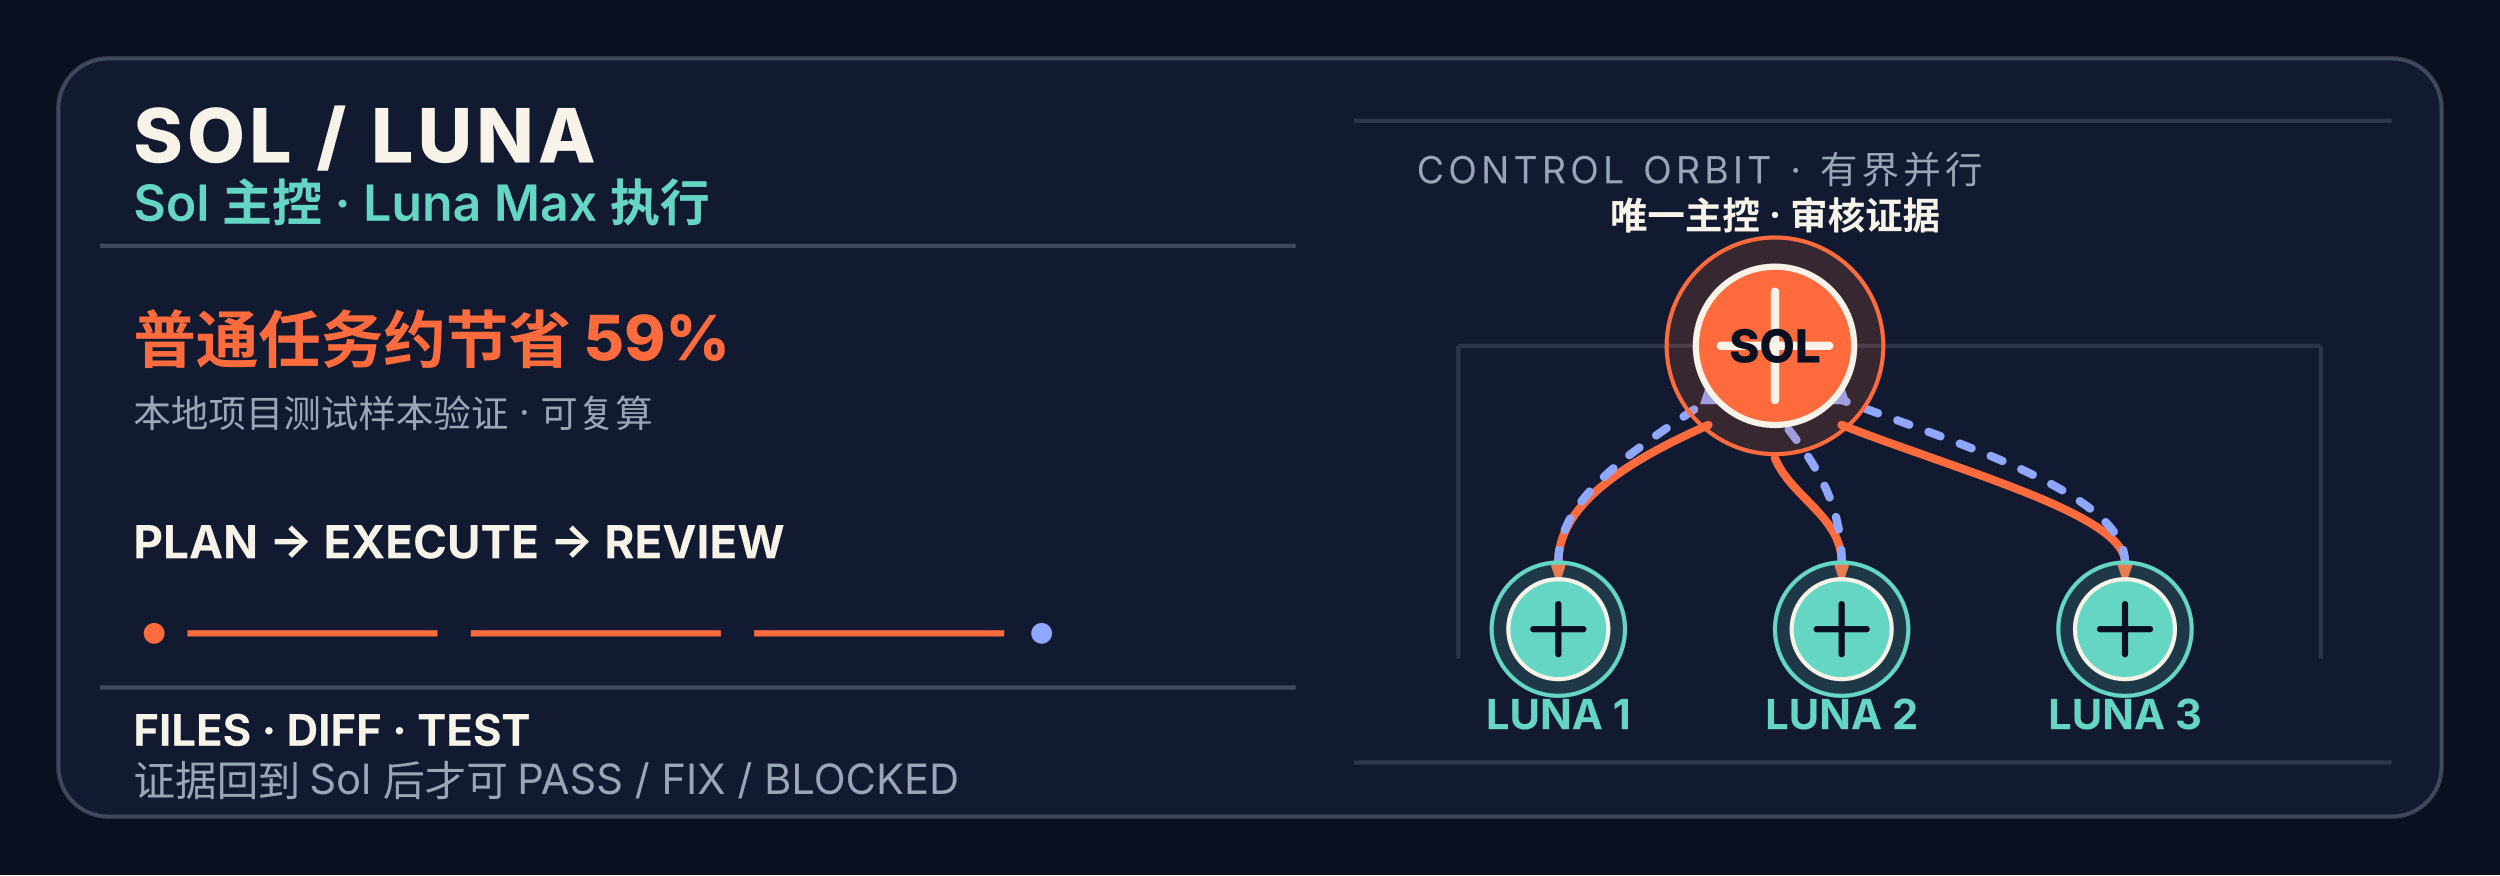
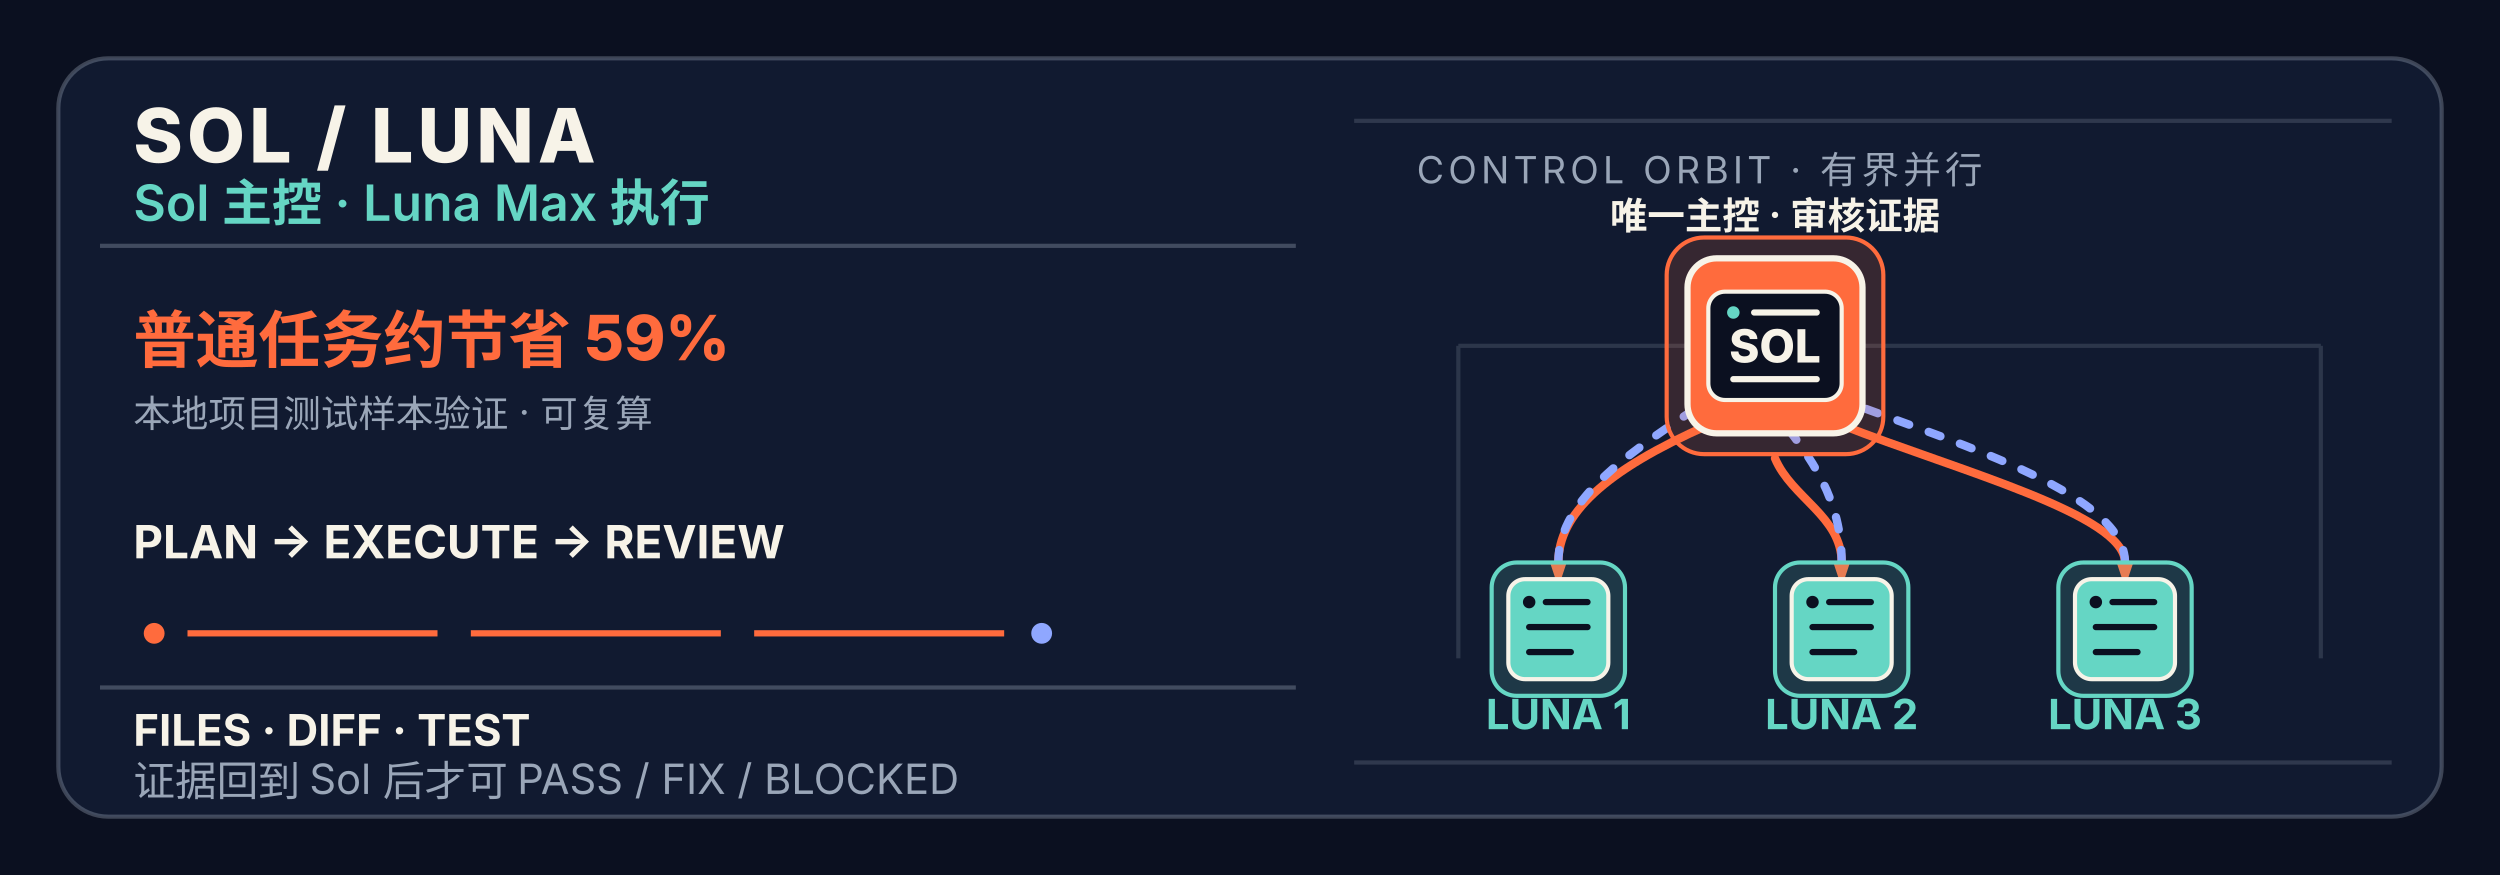
<svg xmlns="http://www.w3.org/2000/svg" viewBox="0 0 1200 420" font-family="-apple-system, BlinkMacSystemFont, 'Segoe UI', 'PingFang SC', sans-serif" font-size="18">
  <rect width="1200" height="420" fill="#0B1020" />
  <rect x="28" y="28" width="1144" height="364" rx="24" fill="#111A30" stroke="#9AA6B8" stroke-opacity="0.35" stroke-width="2" />
  <path d="M48 118H622M48 330H622" fill="none" stroke="#9AA6B8" stroke-opacity="0.35" stroke-width="2" />
  <path d="M650 58H1148M650 366H1148" fill="none" stroke="#9AA6B8" stroke-opacity="0.22" stroke-width="2" />
  <text x="64" y="78" fill="#F7F3E8" font-size="36" font-weight="800" letter-spacing="2">SOL / LUNA</text>
  <text x="64" y="106" fill="#65D6C4" font-size="24" font-weight="600">Sol 主控 · Luna Max 执行</text>
  <text x="64" y="174" fill="#FF6B3D" font-size="30" font-weight="800">普通任务约节省 59%</text>
  <text x="64" y="205" fill="#9AA6B8" font-size="18">本地项目测试样本验证 · 可复算</text>
  <text x="64" y="268" fill="#F7F3E8" font-size="22" font-weight="700">PLAN → EXECUTE → REVIEW</text>
  <circle cx="74" cy="304" r="5" fill="#FF6B3D" />
  <path d="M90 304H210M226 304H346M362 304H482" fill="none" stroke="#FF6B3D" stroke-width="3" />
  <circle cx="500" cy="304" r="5" fill="#8FA7FF" />
  <text x="64" y="358" fill="#F7F3E8" font-size="21" font-weight="700">FILES · DIFF · TEST</text>
  <text x="64" y="382" fill="#9AA6B8" font-size="20">证据回到 Sol 后才可 PASS / FIX / BLOCKED</text>
  <text x="680" y="88" fill="#9AA6B8" font-size="18" letter-spacing="2">CONTROL ORBIT · 有界并行</text>
  <path d="M700 166H1114M700 166V316M1114 166V316" fill="none" stroke="#9AA6B8" stroke-opacity="0.2" stroke-width="2" />
  <g fill="none" stroke="#FF6B3D" stroke-width="4" stroke-linecap="round">
    <path id="task-path-1" data-flow="task" data-from="sol-controller" data-to="luna-worker-1" d="M820 204C770 226 748 247 748 270" />
    <path id="task-path-2" data-flow="task" data-from="sol-controller" data-to="luna-worker-2" d="M852 220C860 239 884 248 884 270" />
    <path id="task-path-3" data-flow="task" data-from="sol-controller" data-to="luna-worker-3" d="M884 204C940 226 1020 247 1020 270" />
  </g>
  <g fill="none" stroke="#8FA7FF" stroke-width="4" stroke-dasharray="6 10" stroke-linecap="round">
    <path id="evidence-path-1" data-flow="evidence" data-from="luna-worker-1" data-to="sol-controller" d="M748 270C748 238 786 215 820 192" />
    <path id="evidence-path-2" data-flow="evidence" data-from="luna-worker-2" data-to="sol-controller" d="M884 270C884 240 870 220 852 198" />
    <path id="evidence-path-3" data-flow="evidence" data-from="luna-worker-3" data-to="sol-controller" d="M1020 270C1020 238 946 215 884 192" />
  </g>
  <g fill="#FF6B3D">
    <path d="M744 270L748 282L752 270Z" />
    <path d="M880 270L884 282L888 270Z" />
    <path d="M1016 270L1020 282L1024 270Z" />
  </g>
  <g fill="#8FA7FF">
    <path d="M816 194L820 182L824 194Z" />
    <path d="M848 200L852 188L856 200Z" />
    <path d="M880 194L884 182L888 194Z" />
  </g>
  <g id="sol-controller">
-     <circle cx="852" cy="166" r="52" fill="#FF6B3D" fill-opacity="0.16" stroke="#FF6B3D" stroke-width="2" />
-     <circle cx="852" cy="166" r="38" fill="#FF6B3D" stroke="#F7F3E8" stroke-width="3" />
-     <path d="M852 140V192M826 166H878" stroke="#F7F3E8" stroke-width="4" stroke-linecap="round" />
-     <text x="852" y="174" text-anchor="middle" fill="#0B1020" font-size="22" font-weight="800">SOL</text>
+     <rect x="800" y="114" width="104" height="104" rx="18" fill="#FF6B3D" fill-opacity="0.16" stroke="#FF6B3D" stroke-width="2" />
+     <rect x="810" y="124" width="84" height="84" rx="14" fill="#FF6B3D" stroke="#F7F3E8" stroke-width="3" />
+     <rect x="820" y="140" width="64" height="52" rx="8" fill="#0B1020" stroke="#F7F3E8" stroke-width="2" />
+     <circle cx="832" cy="150" r="3" fill="#65D6C4" />
+     <path d="M842 150H872M832 182H872" stroke="#F7F3E8" stroke-width="3" stroke-linecap="round" />
+     <text x="852" y="174" text-anchor="middle" fill="#F7F3E8" font-size="22" font-weight="800">SOL</text>
  </g>
  <text x="852" y="110" text-anchor="middle" fill="#F7F3E8" font-size="18" font-weight="700">唯一主控 · 审核证据</text>
  <g id="luna-worker-1">
-     <circle cx="748" cy="302" r="32" fill="#65D6C4" fill-opacity="0.16" stroke="#65D6C4" stroke-width="2" />
-     <circle cx="748" cy="302" r="24" fill="#65D6C4" stroke="#F7F3E8" stroke-width="2" />
-     <path d="M736 302H760M748 290V314" stroke="#0B1020" stroke-width="3" stroke-linecap="round" />
+     <rect x="716" y="270" width="64" height="64" rx="12" fill="#65D6C4" fill-opacity="0.16" stroke="#65D6C4" stroke-width="2" />
+     <rect x="724" y="278" width="48" height="48" rx="8" fill="#65D6C4" stroke="#F7F3E8" stroke-width="2" />
+     <circle cx="734" cy="289" r="3" fill="#0B1020" />
+     <path d="M742 289H762M734 301H762M734 313H754" stroke="#0B1020" stroke-width="3" stroke-linecap="round" />
    <text x="748" y="350" text-anchor="middle" fill="#65D6C4" font-size="20" font-weight="700">LUNA 1</text>
  </g>
  <g id="luna-worker-2">
-     <circle cx="884" cy="302" r="32" fill="#65D6C4" fill-opacity="0.16" stroke="#65D6C4" stroke-width="2" />
-     <circle cx="884" cy="302" r="24" fill="#65D6C4" stroke="#F7F3E8" stroke-width="2" />
-     <path d="M872 302H896M884 290V314" stroke="#0B1020" stroke-width="3" stroke-linecap="round" />
+     <rect x="852" y="270" width="64" height="64" rx="12" fill="#65D6C4" fill-opacity="0.16" stroke="#65D6C4" stroke-width="2" />
+     <rect x="860" y="278" width="48" height="48" rx="8" fill="#65D6C4" stroke="#F7F3E8" stroke-width="2" />
+     <circle cx="870" cy="289" r="3" fill="#0B1020" />
+     <path d="M878 289H898M870 301H898M870 313H890" stroke="#0B1020" stroke-width="3" stroke-linecap="round" />
    <text x="884" y="350" text-anchor="middle" fill="#65D6C4" font-size="20" font-weight="700">LUNA 2</text>
  </g>
  <g id="luna-worker-3">
-     <circle cx="1020" cy="302" r="32" fill="#65D6C4" fill-opacity="0.16" stroke="#65D6C4" stroke-width="2" />
-     <circle cx="1020" cy="302" r="24" fill="#65D6C4" stroke="#F7F3E8" stroke-width="2" />
-     <path d="M1008 302H1032M1020 290V314" stroke="#0B1020" stroke-width="3" stroke-linecap="round" />
+     <rect x="988" y="270" width="64" height="64" rx="12" fill="#65D6C4" fill-opacity="0.16" stroke="#65D6C4" stroke-width="2" />
+     <rect x="996" y="278" width="48" height="48" rx="8" fill="#65D6C4" stroke="#F7F3E8" stroke-width="2" />
+     <circle cx="1006" cy="289" r="3" fill="#0B1020" />
+     <path d="M1014 289H1034M1006 301H1034M1006 313H1026" stroke="#0B1020" stroke-width="3" stroke-linecap="round" />
    <text x="1020" y="350" text-anchor="middle" fill="#65D6C4" font-size="20" font-weight="700">LUNA 3</text>
  </g>
</svg>
